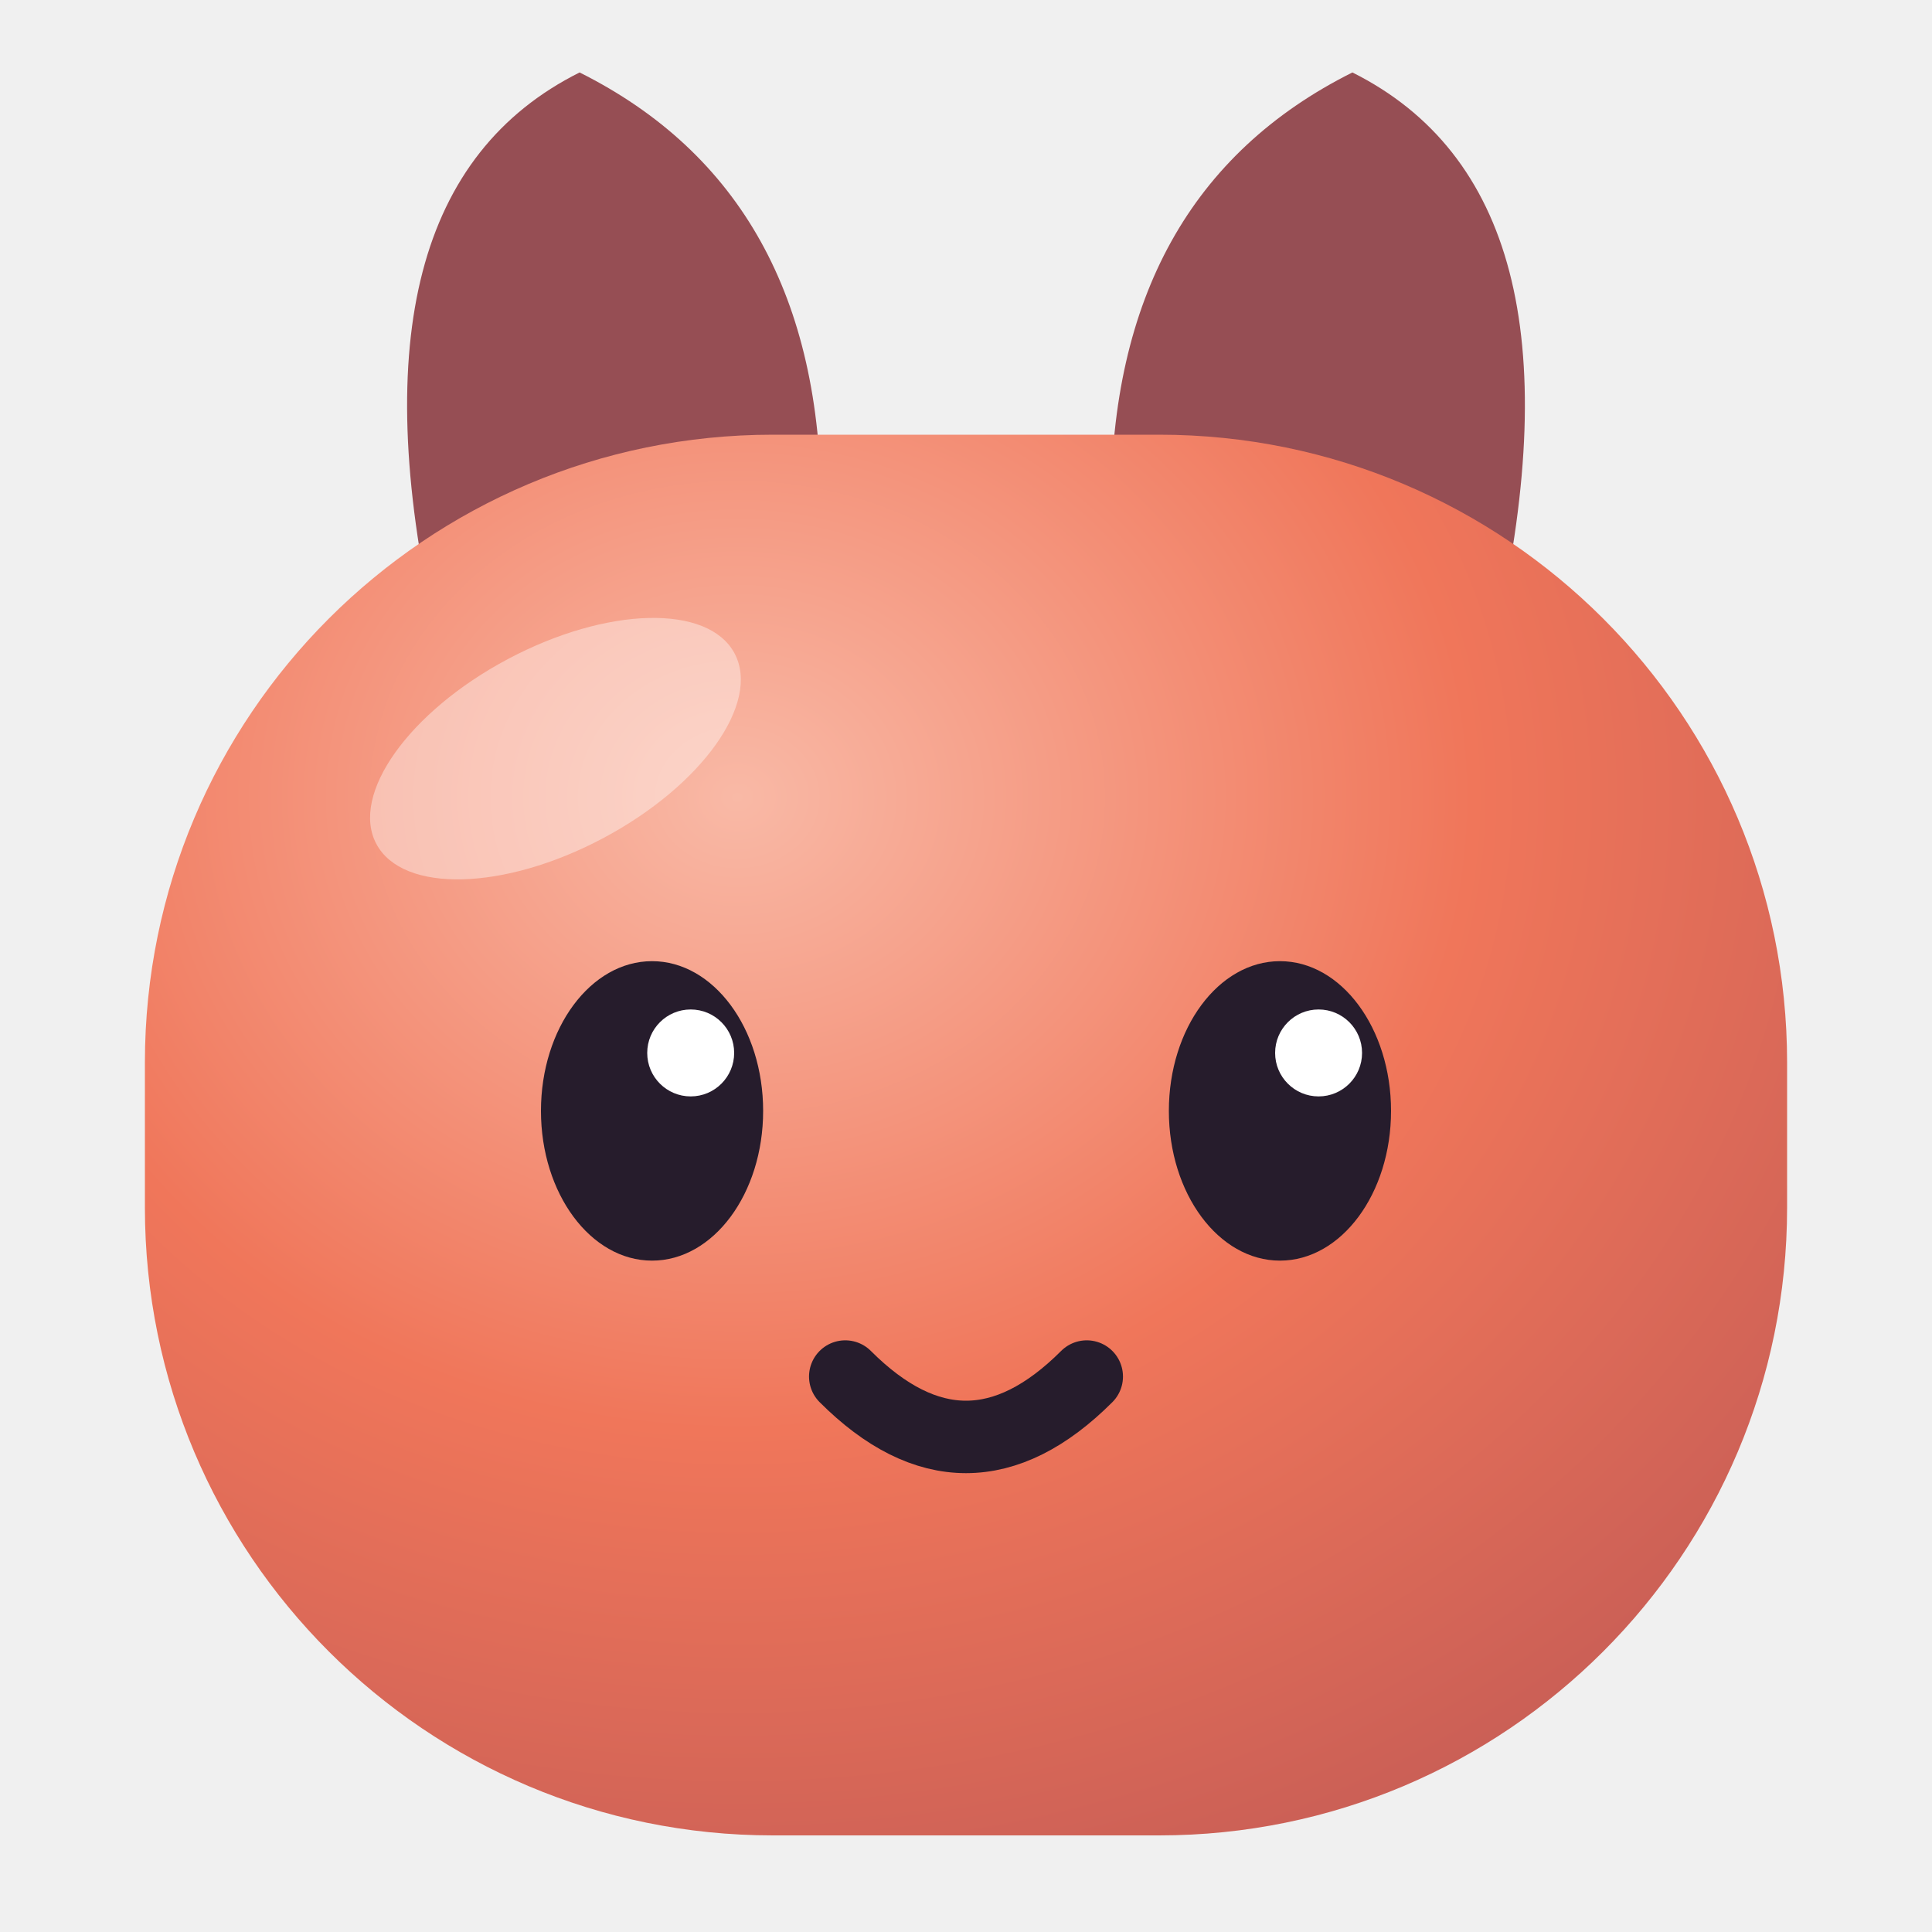
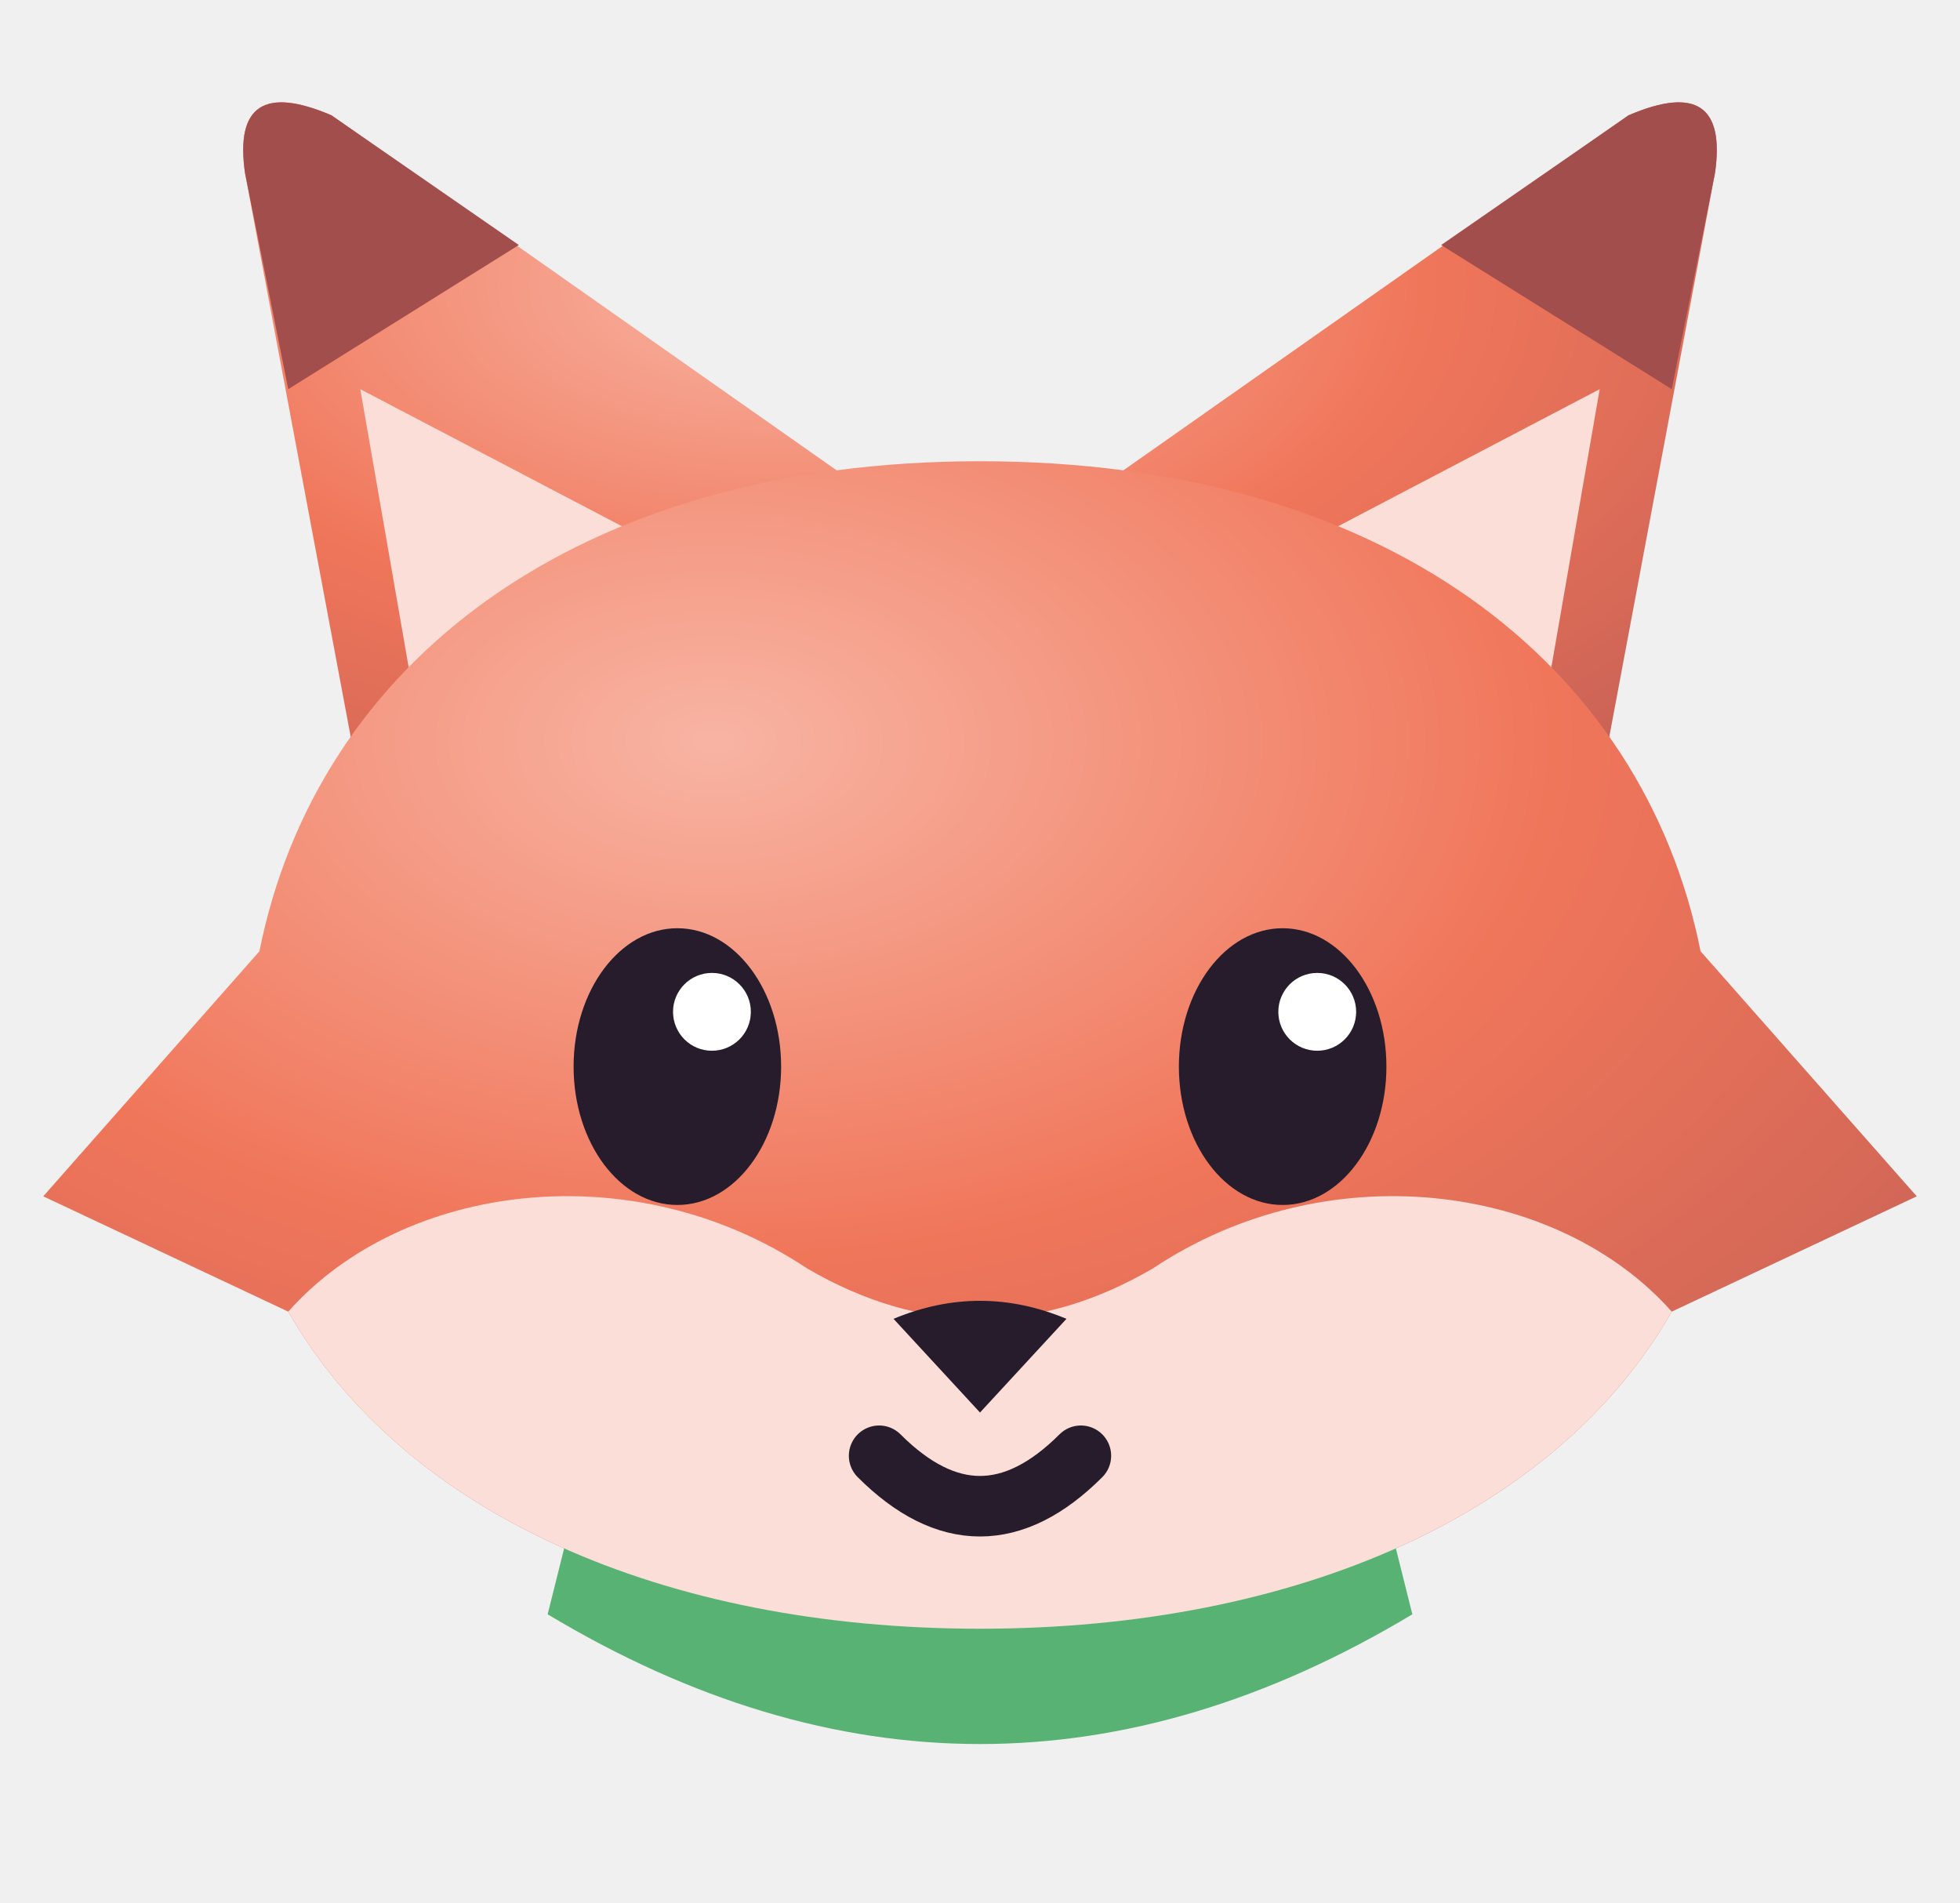
- <svg xmlns="http://www.w3.org/2000/svg" viewBox="0 0 40 40">
+ <svg xmlns="http://www.w3.org/2000/svg" viewBox="32 2 136 132">
  <defs>
-     <radialGradient id="g" cx=".36" cy=".26" r=".9">
-       <stop offset="0" stop-color="#f9b9a6" />
-       <stop offset=".5" stop-color="#f0765a" />
-       <stop offset="1" stop-color="#c25a55" />
+     <radialGradient id="g" cx=".36" cy=".24" r=".92">
+       <stop offset="0" stop-color="#f8b4a3" />
+       <stop offset=".48" stop-color="#f0765a" />
+       <stop offset="1" stop-color="#c15e55" />
    </radialGradient>
  </defs>
-   <path d="M9 13q-2-9 3-11.500q5 2.500 5 9z" fill="#964e54" />
-   <path d="M31 13q2-9-3-11.500q-5 2.500-5 9z" fill="#964e54" />
-   <rect x="3" y="9" width="34" height="29" rx="13" fill="url(#g)" />
-   <ellipse cx="11.5" cy="15.5" rx="4.200" ry="2.100" transform="rotate(-28 11.5 15.5)" fill="#fff" opacity=".4" />
-   <ellipse cx="13.500" cy="23" rx="2.300" ry="3.100" fill="#261c2c" />
-   <ellipse cx="26.500" cy="23" rx="2.300" ry="3.100" fill="#261c2c" />
-   <circle cx="14.300" cy="21.800" r=".9" fill="#fff" />
-   <circle cx="27.300" cy="21.800" r=".9" fill="#fff" />
-   <path d="M17.500 28.500q2.500 2.500 5 0" fill="none" stroke="#261c2c" stroke-width="1.500" stroke-linecap="round" />
+   <path fill="url(#g)" d="M58 62L49 14Q48 7 55 10L92 36ZM142 62L151 14Q152 7 145 10L108 36Z" />
+   <path fill="#a14e4c" d="M49 14Q48 7 55 10L68 19L52 29ZM151 14Q152 7 145 10L132 19L148 29Z" />
+   <path fill="#fbded7" d="M61 52L57 29L78 40ZM139 52L143 29L122 40Z" />
+   <path fill="url(#g)" d="M100 34C128 34 146 48 150 68L165 85L148 93C140 107 122 115 100 115C78 115 60 107 52 93L35 85L50 68C54 48 72 34 100 34Z" />
+   <path fill="#58b274" d="M72 106Q100 122 128 106L130 114Q100 132 70 114Z" />
+   <path fill="#fbded7" d="M52 93C60 84 76 82 88 90Q100 97 112 90C124 82 140 84 148 93C140 107 122 115 100 115C78 115 60 107 52 93Z" />
+   <path fill="#261c2c" d="M94 93.500q6 -2.500 12 0l-6 6.500z" />
+   <ellipse cx="79" cy="76" rx="7.200" ry="9.600" fill="#261c2c" />
+   <ellipse cx="121" cy="76" rx="7.200" ry="9.600" fill="#261c2c" />
+   <circle cx="81.400" cy="72.200" r="2.700" fill="#fff" />
+   <circle cx="123.400" cy="72.200" r="2.700" fill="#fff" />
+   <path d="M93 103q7 7 14 0" fill="none" stroke="#261c2c" stroke-width="4.200" stroke-linecap="round" />
</svg>
